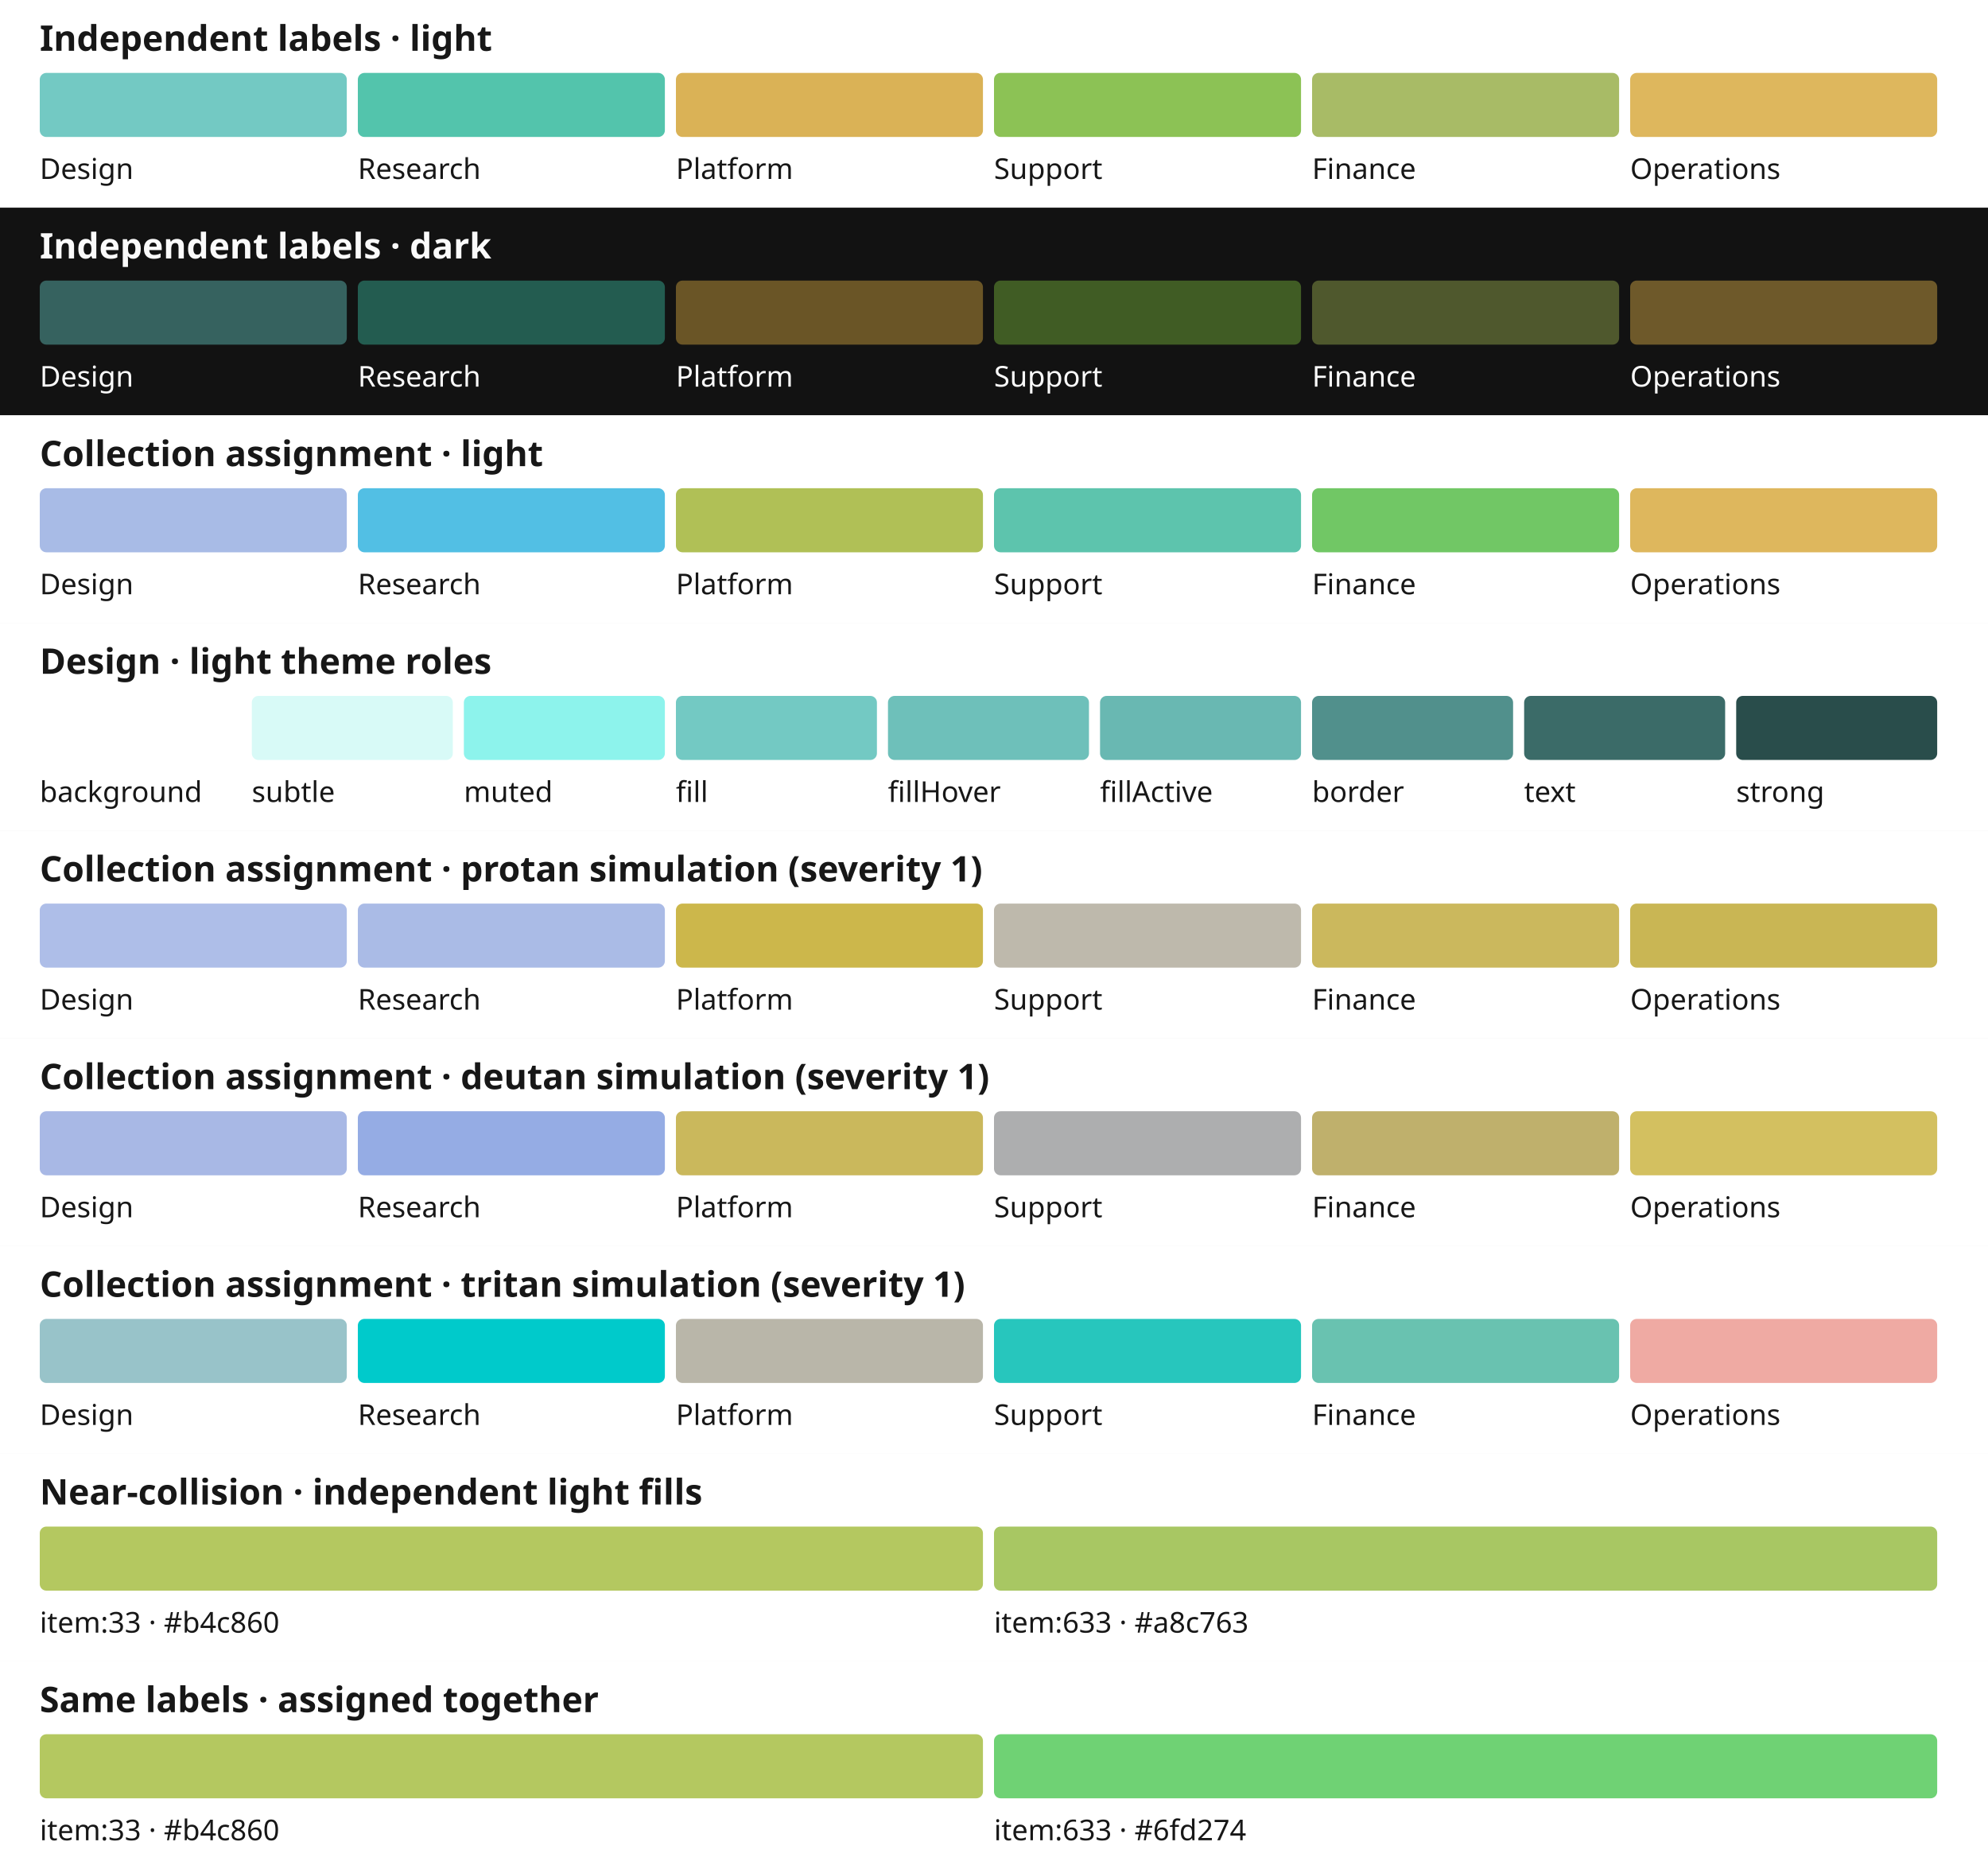
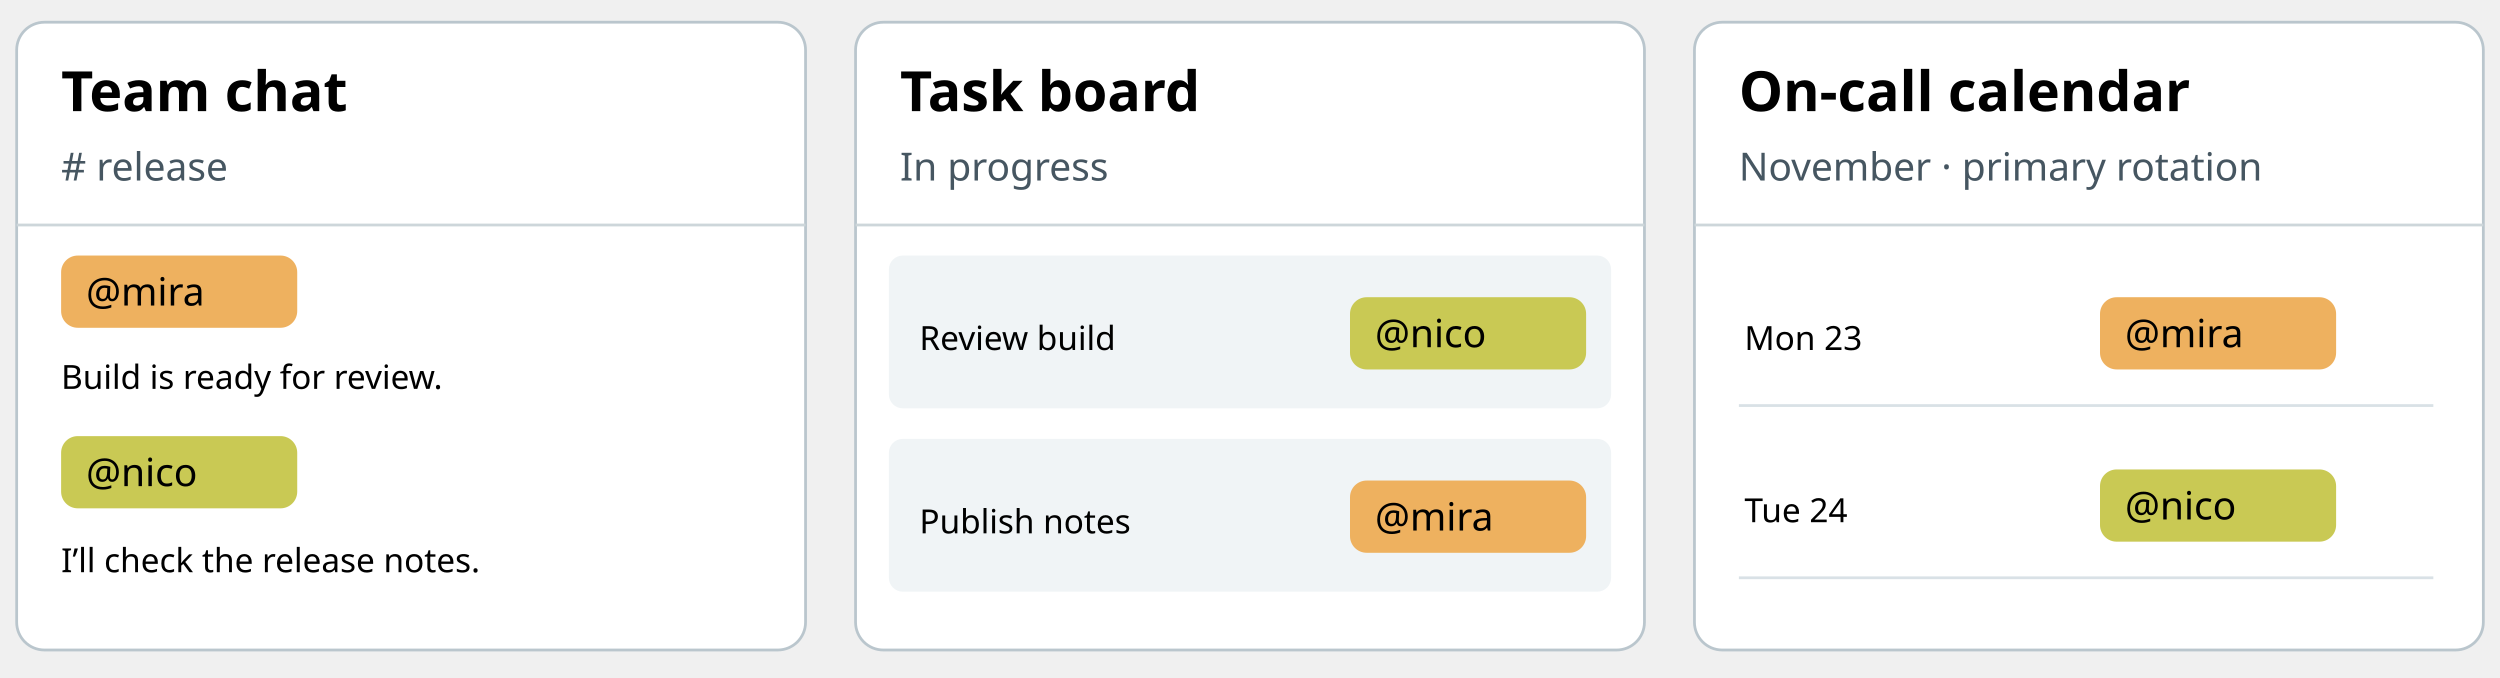
- <svg xmlns="http://www.w3.org/2000/svg" viewBox="0 0 900 846" role="img" aria-labelledby="title" font-family="system-ui, sans-serif">
-   <rect y="0" width="900" height="94" fill="#ffffff" />
-   <text x="18" y="23" fill="#171717" font-size="16" font-weight="600">Independent labels · light</text>
-   <rect x="18" y="33" width="139" height="29" rx="3" fill="#73c9c3" />
-   <text x="18" y="81" fill="#171717" font-size="13">Design</text>
-   <rect x="162" y="33" width="139" height="29" rx="3" fill="#53c4ac" />
-   <text x="162" y="81" fill="#171717" font-size="13">Research</text>
-   <rect x="306" y="33" width="139" height="29" rx="3" fill="#dab256" />
-   <text x="306" y="81" fill="#171717" font-size="13">Platform</text>
-   <rect x="450" y="33" width="139" height="29" rx="3" fill="#8cc255" />
-   <text x="450" y="81" fill="#171717" font-size="13">Support</text>
-   <rect x="594" y="33" width="139" height="29" rx="3" fill="#a8bb66" />
-   <text x="594" y="81" fill="#171717" font-size="13">Finance</text>
-   <rect x="738" y="33" width="139" height="29" rx="3" fill="#deb75d" />
-   <text x="738" y="81" fill="#171717" font-size="13">Operations</text>
-   <rect y="94" width="900" height="94" fill="#121212" />
-   <text x="18" y="117" fill="#fafafa" font-size="16" font-weight="600">Independent labels · dark</text>
-   <rect x="18" y="127" width="139" height="29" rx="3" fill="#36625f" />
-   <text x="18" y="175" fill="#fafafa" font-size="13">Design</text>
-   <rect x="162" y="127" width="139" height="29" rx="3" fill="#235c50" />
-   <text x="162" y="175" fill="#fafafa" font-size="13">Research</text>
-   <rect x="306" y="127" width="139" height="29" rx="3" fill="#6a5526" />
-   <text x="306" y="175" fill="#fafafa" font-size="13">Platform</text>
-   <rect x="450" y="127" width="139" height="29" rx="3" fill="#405c24" />
-   <text x="450" y="175" fill="#fafafa" font-size="13">Support</text>
-   <rect x="594" y="127" width="139" height="29" rx="3" fill="#4f582d" />
-   <text x="594" y="175" fill="#fafafa" font-size="13">Finance</text>
-   <rect x="738" y="127" width="139" height="29" rx="3" fill="#6e592a" />
-   <text x="738" y="175" fill="#fafafa" font-size="13">Operations</text>
-   <rect y="188" width="900" height="94" fill="#ffffff" />
-   <text x="18" y="211" fill="#171717" font-size="16" font-weight="600">Collection assignment · light</text>
-   <rect x="18" y="221" width="139" height="29" rx="3" fill="#a8bbe6" />
-   <text x="18" y="269" fill="#171717" font-size="13">Design</text>
-   <rect x="162" y="221" width="139" height="29" rx="3" fill="#52bfe4" />
-   <text x="162" y="269" fill="#171717" font-size="13">Research</text>
-   <rect x="306" y="221" width="139" height="29" rx="3" fill="#b0c056" />
-   <text x="306" y="269" fill="#171717" font-size="13">Platform</text>
-   <rect x="450" y="221" width="139" height="29" rx="3" fill="#5dc4ad" />
-   <text x="450" y="269" fill="#171717" font-size="13">Support</text>
-   <rect x="594" y="221" width="139" height="29" rx="3" fill="#71c765" />
-   <text x="594" y="269" fill="#171717" font-size="13">Finance</text>
-   <rect x="738" y="221" width="139" height="29" rx="3" fill="#deb75d" />
-   <text x="738" y="269" fill="#171717" font-size="13">Operations</text>
-   <rect y="282" width="900" height="94" fill="#ffffff" />
-   <text x="18" y="305" fill="#171717" font-size="16" font-weight="600">Design · light theme roles</text>
-   <rect x="18" y="315" width="91" height="29" rx="3" fill="#ffffff" />
-   <text x="18" y="363" fill="#171717" font-size="13">background</text>
-   <rect x="114" y="315" width="91" height="29" rx="3" fill="#d8faf7" />
-   <text x="114" y="363" fill="#171717" font-size="13">subtle</text>
-   <rect x="210" y="315" width="91" height="29" rx="3" fill="#8df3ec" />
-   <text x="210" y="363" fill="#171717" font-size="13">muted</text>
-   <rect x="306" y="315" width="91" height="29" rx="3" fill="#73c9c3" />
-   <text x="306" y="363" fill="#171717" font-size="13">fill</text>
-   <rect x="402" y="315" width="91" height="29" rx="3" fill="#6ec0ba" />
-   <text x="402" y="363" fill="#171717" font-size="13">fillHover</text>
-   <rect x="498" y="315" width="91" height="29" rx="3" fill="#69b8b2" />
-   <text x="498" y="363" fill="#171717" font-size="13">fillActive</text>
-   <rect x="594" y="315" width="91" height="29" rx="3" fill="#51908c" />
-   <text x="594" y="363" fill="#171717" font-size="13">border</text>
-   <rect x="690" y="315" width="91" height="29" rx="3" fill="#3b6b68" />
-   <text x="690" y="363" fill="#171717" font-size="13">text</text>
-   <rect x="786" y="315" width="91" height="29" rx="3" fill="#294d4b" />
-   <text x="786" y="363" fill="#171717" font-size="13">strong</text>
-   <rect y="376" width="900" height="94" fill="#ffffff" />
-   <text x="18" y="399" fill="#171717" font-size="16" font-weight="600">Collection assignment · protan simulation (severity 1)</text>
-   <rect x="18" y="409" width="139" height="29" rx="3" fill="#aebee8" />
-   <text x="18" y="457" fill="#171717" font-size="13">Design</text>
-   <rect x="162" y="409" width="139" height="29" rx="3" fill="#aabbe6" />
-   <text x="162" y="457" fill="#171717" font-size="13">Research</text>
-   <rect x="306" y="409" width="139" height="29" rx="3" fill="#ccb74b" />
-   <text x="306" y="457" fill="#171717" font-size="13">Platform</text>
-   <rect x="450" y="409" width="139" height="29" rx="3" fill="#beb9ac" />
-   <text x="450" y="457" fill="#171717" font-size="13">Support</text>
-   <rect x="594" y="409" width="139" height="29" rx="3" fill="#cbb85d" />
-   <text x="594" y="457" fill="#171717" font-size="13">Finance</text>
-   <rect x="738" y="409" width="139" height="29" rx="3" fill="#c9b654" />
-   <text x="738" y="457" fill="#171717" font-size="13">Operations</text>
-   <rect y="470" width="900" height="94" fill="#ffffff" />
-   <text x="18" y="493" fill="#171717" font-size="16" font-weight="600">Collection assignment · deutan simulation (severity 1)</text>
-   <rect x="18" y="503" width="139" height="29" rx="3" fill="#a8b8e5" />
-   <text x="18" y="551" fill="#171717" font-size="13">Design</text>
-   <rect x="162" y="503" width="139" height="29" rx="3" fill="#95ace4" />
-   <text x="162" y="551" fill="#171717" font-size="13">Research</text>
-   <rect x="306" y="503" width="139" height="29" rx="3" fill="#cab85c" />
-   <text x="306" y="551" fill="#171717" font-size="13">Platform</text>
-   <rect x="450" y="503" width="139" height="29" rx="3" fill="#adaeaf" />
-   <text x="450" y="551" fill="#171717" font-size="13">Support</text>
-   <rect x="594" y="503" width="139" height="29" rx="3" fill="#bfb06c" />
-   <text x="594" y="551" fill="#171717" font-size="13">Finance</text>
-   <rect x="738" y="503" width="139" height="29" rx="3" fill="#d3c060" />
-   <text x="738" y="551" fill="#171717" font-size="13">Operations</text>
-   <rect y="564" width="900" height="94" fill="#ffffff" />
-   <text x="18" y="587" fill="#171717" font-size="16" font-weight="600">Collection assignment · tritan simulation (severity 1)</text>
-   <rect x="18" y="597" width="139" height="29" rx="3" fill="#98c3c9" />
-   <text x="18" y="645" fill="#171717" font-size="13">Design</text>
-   <rect x="162" y="597" width="139" height="29" rx="3" fill="#00cacb" />
-   <text x="162" y="645" fill="#171717" font-size="13">Research</text>
-   <rect x="306" y="597" width="139" height="29" rx="3" fill="#b9b6a9" />
-   <text x="306" y="645" fill="#171717" font-size="13">Platform</text>
-   <rect x="450" y="597" width="139" height="29" rx="3" fill="#27c6bd" />
-   <text x="450" y="645" fill="#171717" font-size="13">Support</text>
-   <rect x="594" y="597" width="139" height="29" rx="3" fill="#69c2b0" />
-   <text x="594" y="645" fill="#171717" font-size="13">Finance</text>
-   <rect x="738" y="597" width="139" height="29" rx="3" fill="#efaaa3" />
-   <text x="738" y="645" fill="#171717" font-size="13">Operations</text>
-   <rect y="658" width="900" height="94" fill="#ffffff" />
-   <text x="18" y="681" fill="#171717" font-size="16" font-weight="600">Near-collision · independent light fills</text>
-   <rect x="18" y="691" width="427" height="29" rx="3" fill="#b4c860" />
-   <text x="18" y="739" fill="#171717" font-size="13">item:33 · #b4c860</text>
-   <rect x="450" y="691" width="427" height="29" rx="3" fill="#a8c763" />
-   <text x="450" y="739" fill="#171717" font-size="13">item:633 · #a8c763</text>
-   <rect y="752" width="900" height="94" fill="#ffffff" />
-   <text x="18" y="775" fill="#171717" font-size="16" font-weight="600">Same labels · assigned together</text>
-   <rect x="18" y="785" width="427" height="29" rx="3" fill="#b4c860" />
-   <text x="18" y="833" fill="#171717" font-size="13">item:33 · #b4c860</text>
-   <rect x="450" y="785" width="427" height="29" rx="3" fill="#6fd274" />
-   <text x="450" y="833" fill="#171717" font-size="13">item:633 · #6fd274</text>
+ <svg xmlns="http://www.w3.org/2000/svg" viewBox="0 0 900 244" role="img" aria-labelledby="title" font-family="system-ui, sans-serif">
+   <g transform="translate(6 8)">
+     <rect width="284" height="226" rx="10" fill="#fff" stroke="#bac6cd" />
+     <text x="16" y="32" font-size="20" font-weight="650">Team chat</text>
+     <text x="16" y="57" font-size="14" fill="#465661"># release</text>
+     <path d="M0 73h284" stroke="#cdd6da" />
+     <rect x="16" y="84" width="85" height="26" rx="6" fill="#eeb15f" />
+     <text x="25" y="102" fill="#000000" font-size="14">@mira</text>
+     <text x="16" y="132">Build is ready for review.</text>
+     <rect x="16" y="149" width="85" height="26" rx="6" fill="#c9c954" />
+     <text x="25" y="167" fill="#000000" font-size="14">@nico</text>
+     <text x="16" y="198">I’ll check the release notes.</text>
+   </g>
+   <g transform="translate(308 8)">
+     <rect width="284" height="226" rx="10" fill="#fff" stroke="#bac6cd" />
+     <text x="16" y="32" font-size="20" font-weight="650">Task board</text>
+     <text x="16" y="57" font-size="14" fill="#465661">In progress</text>
+     <path d="M0 73h284" stroke="#cdd6da" />
+     <rect x="12" y="84" width="260" height="55" rx="5" fill="#f0f4f6" />
+     <text x="23" y="118">Review build</text>
+     <rect x="178" y="99" width="85" height="26" rx="6" fill="#c9c954" />
+     <text x="187" y="117" fill="#000000" font-size="14">@nico</text>
+     <rect x="12" y="150" width="260" height="55" rx="5" fill="#f0f4f6" />
+     <text x="23" y="184">Publish notes</text>
+     <rect x="178" y="165" width="85" height="26" rx="6" fill="#eeb15f" />
+     <text x="187" y="183" fill="#000000" font-size="14">@mira</text>
+   </g>
+   <g transform="translate(610 8)">
+     <rect width="284" height="226" rx="10" fill="#fff" stroke="#bac6cd" />
+     <text x="16" y="32" font-size="20" font-weight="650">On-call calendar</text>
+     <text x="16" y="57" font-size="14" fill="#465661">November · primary rotation</text>
+     <path d="M0 73h284" stroke="#cdd6da" />
+     <text x="18" y="118">Mon 23</text>
+     <path d="M16 138h250" stroke="#d9e1e6" />
+     <rect x="146" y="99" width="85" height="26" rx="6" fill="#eeb15f" />
+     <text x="155" y="117" fill="#000000" font-size="14">@mira</text>
+     <text x="18" y="180">Tue 24</text>
+     <path d="M16 200h250" stroke="#d9e1e6" />
+     <rect x="146" y="161" width="85" height="26" rx="6" fill="#c9c954" />
+     <text x="155" y="179" fill="#000000" font-size="14">@nico</text>
+   </g>
</svg>
